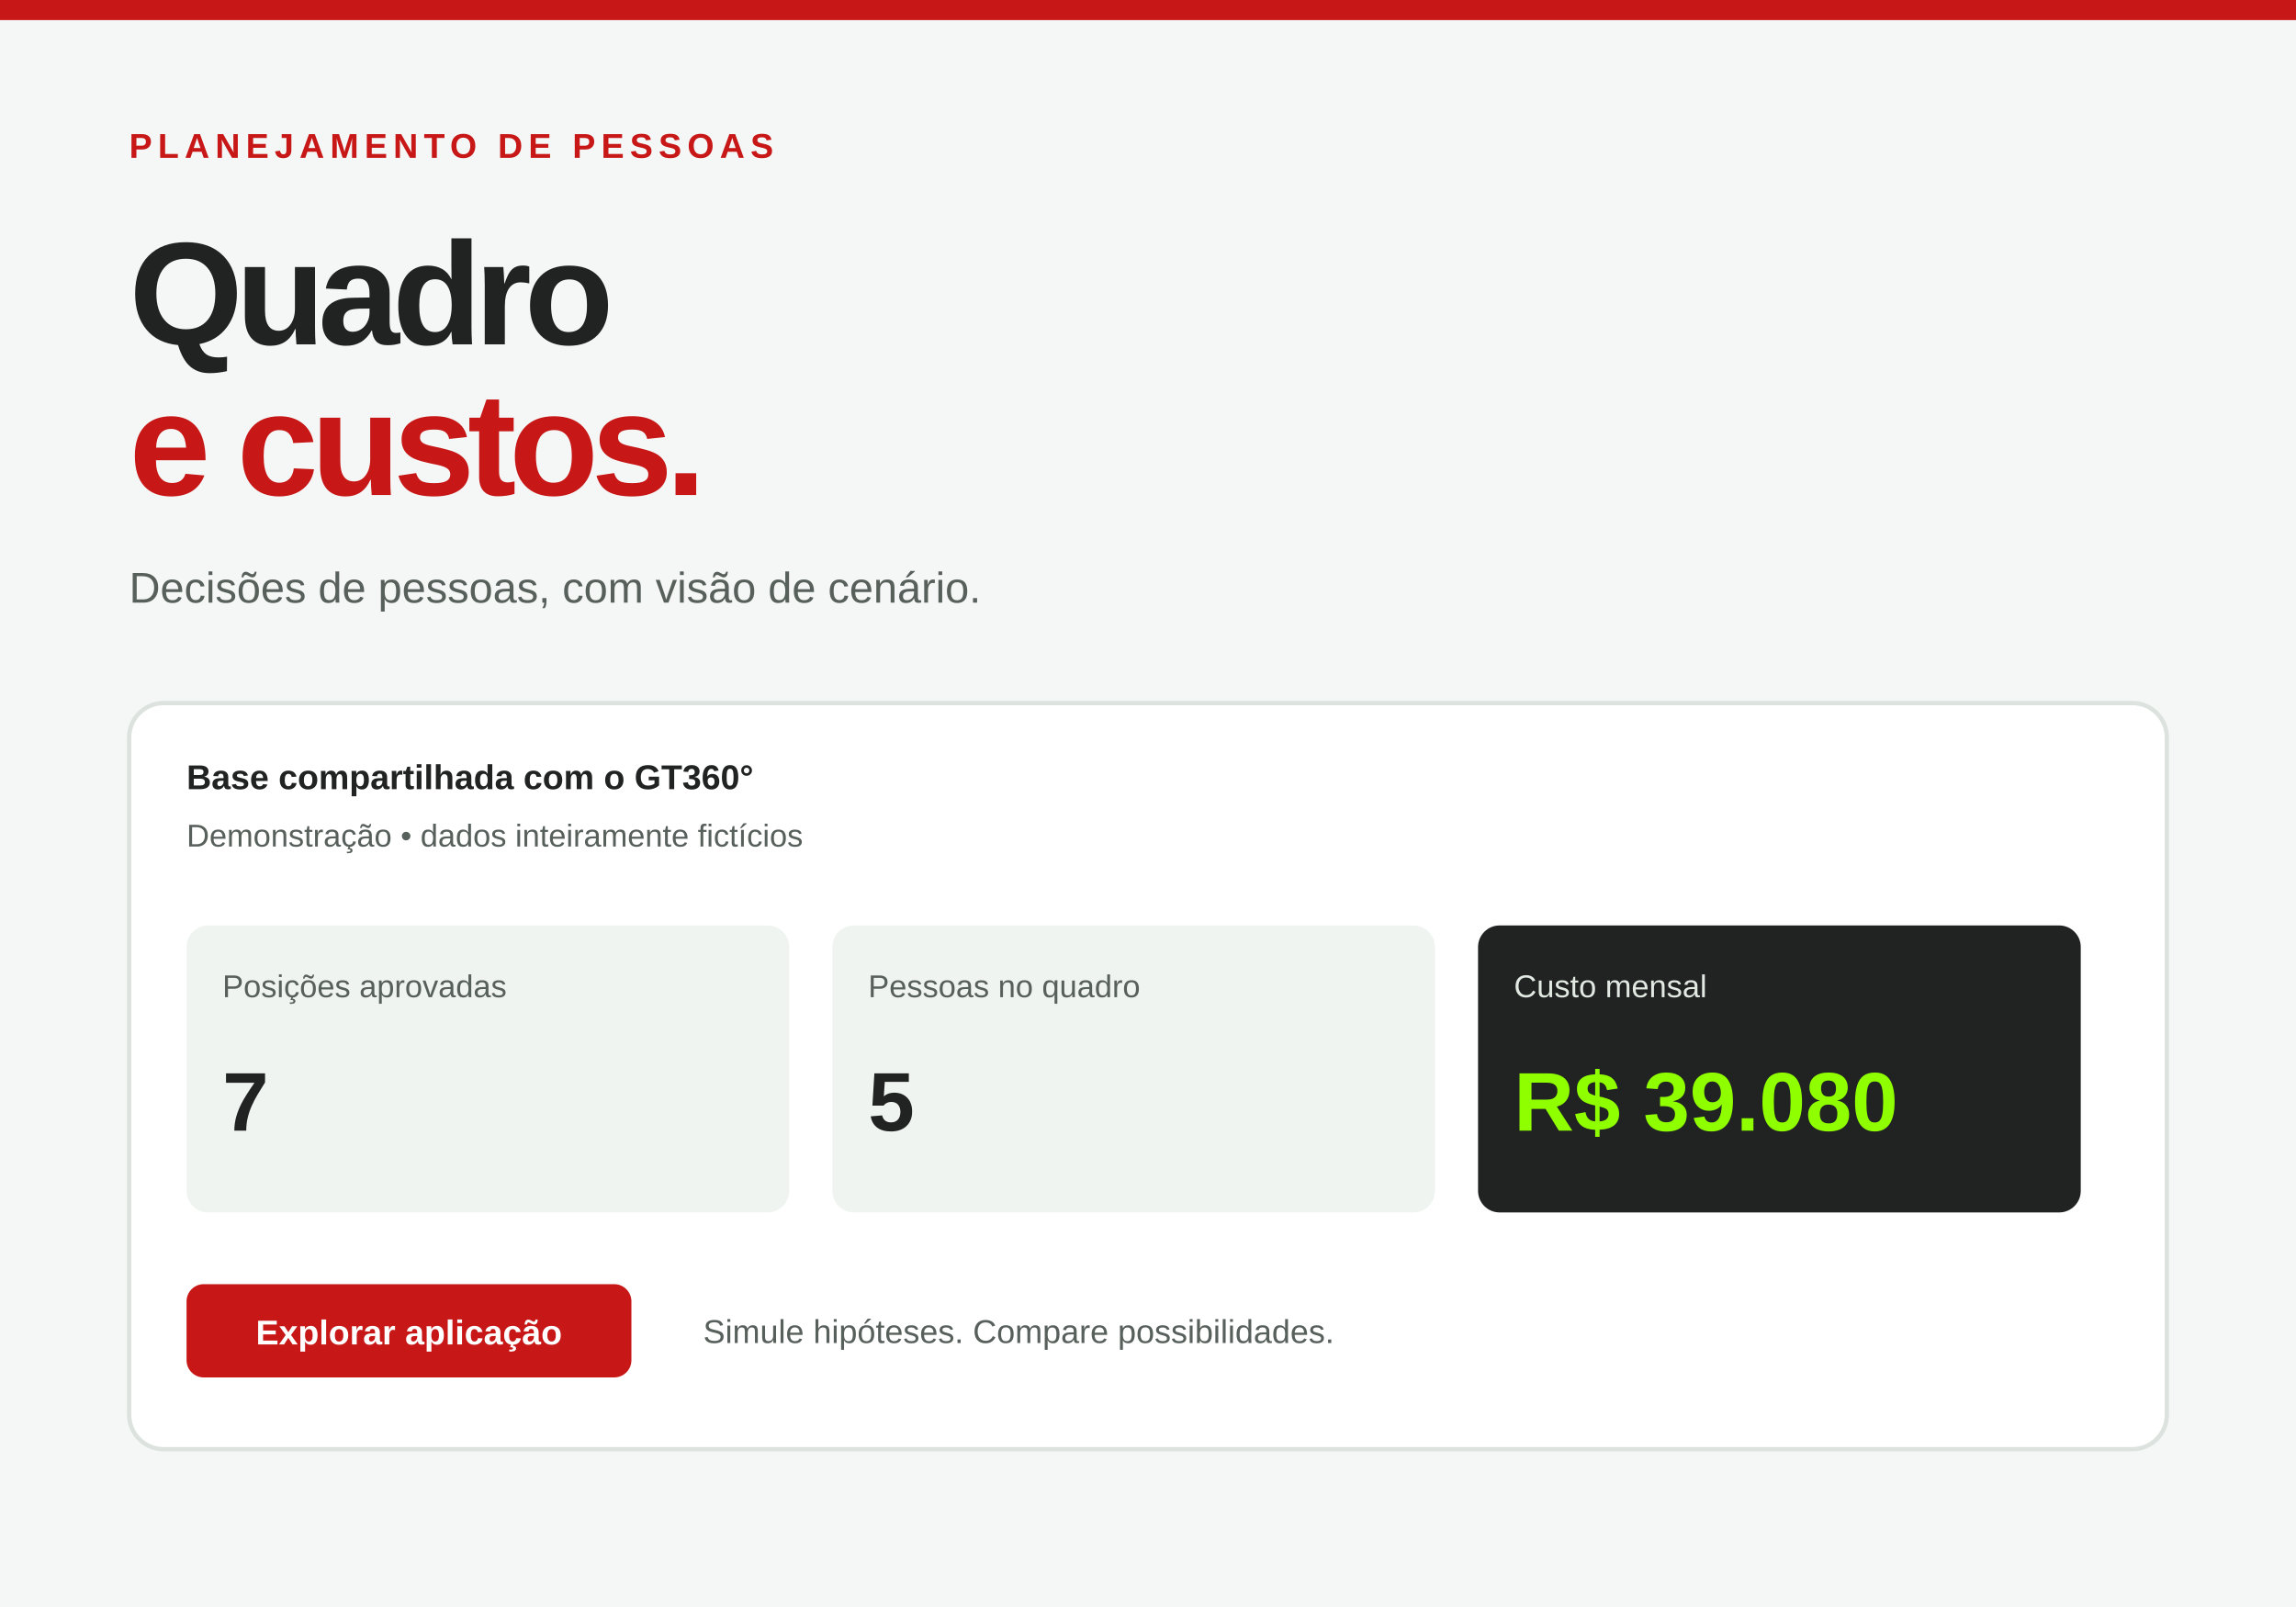
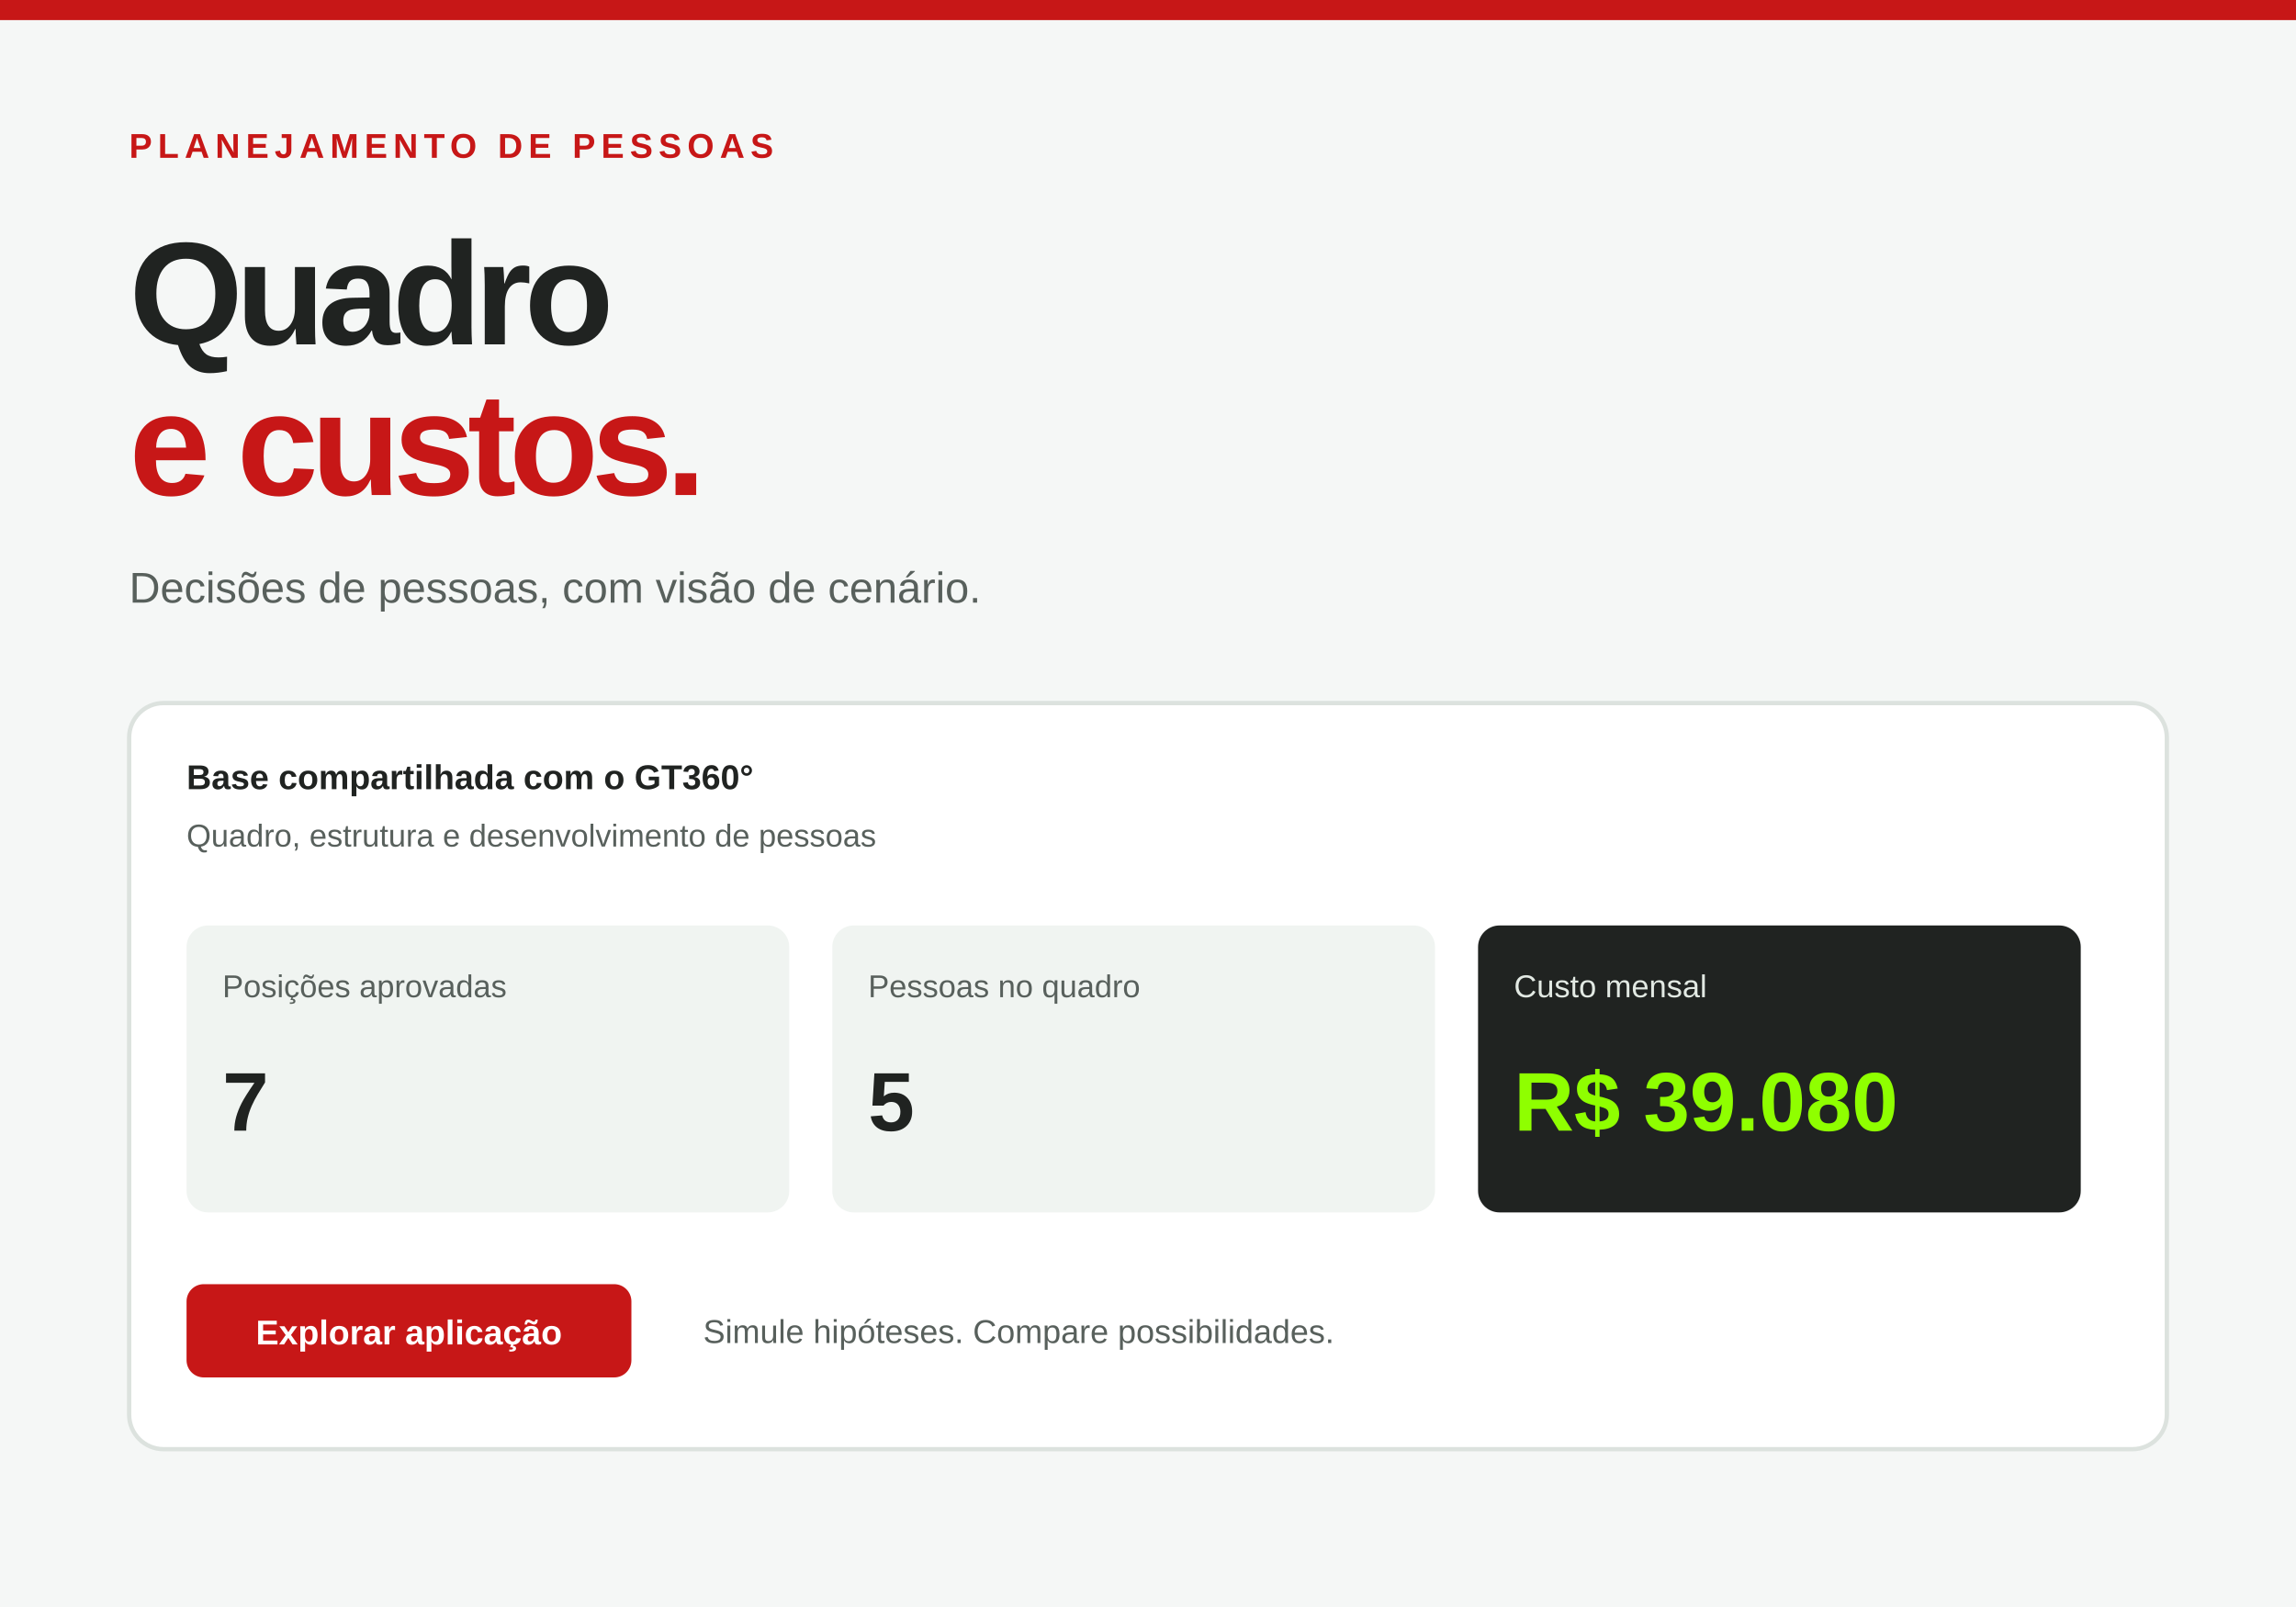
<svg xmlns="http://www.w3.org/2000/svg" width="1600" height="1120" viewBox="0 0 1600 1120" role="img" aria-labelledby="title desc">
  <rect width="1600" height="1120" fill="#f5f7f6" />
  <rect width="1600" height="14" fill="#c71717" />
  <text x="90" y="110" font-family="Arial,sans-serif" font-size="24" font-weight="700" letter-spacing="4" fill="#c71717">PLANEJAMENTO DE PESSOAS</text>
  <text x="90" y="240" font-family="Arial,sans-serif" font-size="102" font-weight="700" letter-spacing="-5" fill="#202321">Quadro</text>
  <text x="90" y="345" font-family="Arial,sans-serif" font-size="102" font-weight="700" letter-spacing="-5" fill="#c71717">e custos.</text>
  <text x="90" y="420" font-family="Arial,sans-serif" font-size="30" fill="#58605c">Decisões de pessoas, com visão de cenário.</text>
  <rect x="90" y="490" width="1420" height="520" rx="24" fill="white" stroke="#dce2de" stroke-width="3" />
  <text x="130" y="550" font-family="Arial,sans-serif" font-size="24" font-weight="700" fill="#202321">Base compartilhada com o GT360°</text>
-   <text x="130" y="590" font-family="Arial,sans-serif" font-size="22" fill="#58605c">Demonstração • dados inteiramente fictícios</text>
+   <text x="130" y="590" font-family="Arial,sans-serif" font-size="22" fill="#58605c">Quadro, estrutura e desenvolvimento de pessoas</text>
  <rect x="130" y="645" width="420" height="200" rx="15" fill="#f0f4f1" />
  <text x="155" y="695" font-family="Arial,sans-serif" font-size="22" fill="#58605c">Posições aprovadas</text>
  <text x="155" y="788" font-family="Arial,sans-serif" font-size="58" font-weight="700" fill="#202321">7</text>
  <rect x="580" y="645" width="420" height="200" rx="15" fill="#f0f4f1" />
  <text x="605" y="695" font-family="Arial,sans-serif" font-size="22" fill="#58605c">Pessoas no quadro</text>
  <text x="605" y="788" font-family="Arial,sans-serif" font-size="58" font-weight="700" fill="#202321">5</text>
  <rect x="1030" y="645" width="420" height="200" rx="15" fill="#202321" />
  <text x="1055" y="695" font-family="Arial,sans-serif" font-size="22" fill="#e2e9e3">Custo mensal</text>
  <text x="1055" y="788" font-family="Arial,sans-serif" font-size="58" font-weight="700" fill="#8fff00">R$ 39.080</text>
  <rect x="130" y="895" width="310" height="65" rx="12" fill="#c71717" />
  <text x="285" y="937" text-anchor="middle" font-family="Arial,sans-serif" font-size="24" font-weight="700" fill="white">Explorar aplicação</text>
  <text x="490" y="936" font-family="Arial,sans-serif" font-size="23" fill="#58605c">Simule hipóteses. Compare possibilidades.</text>
</svg>
